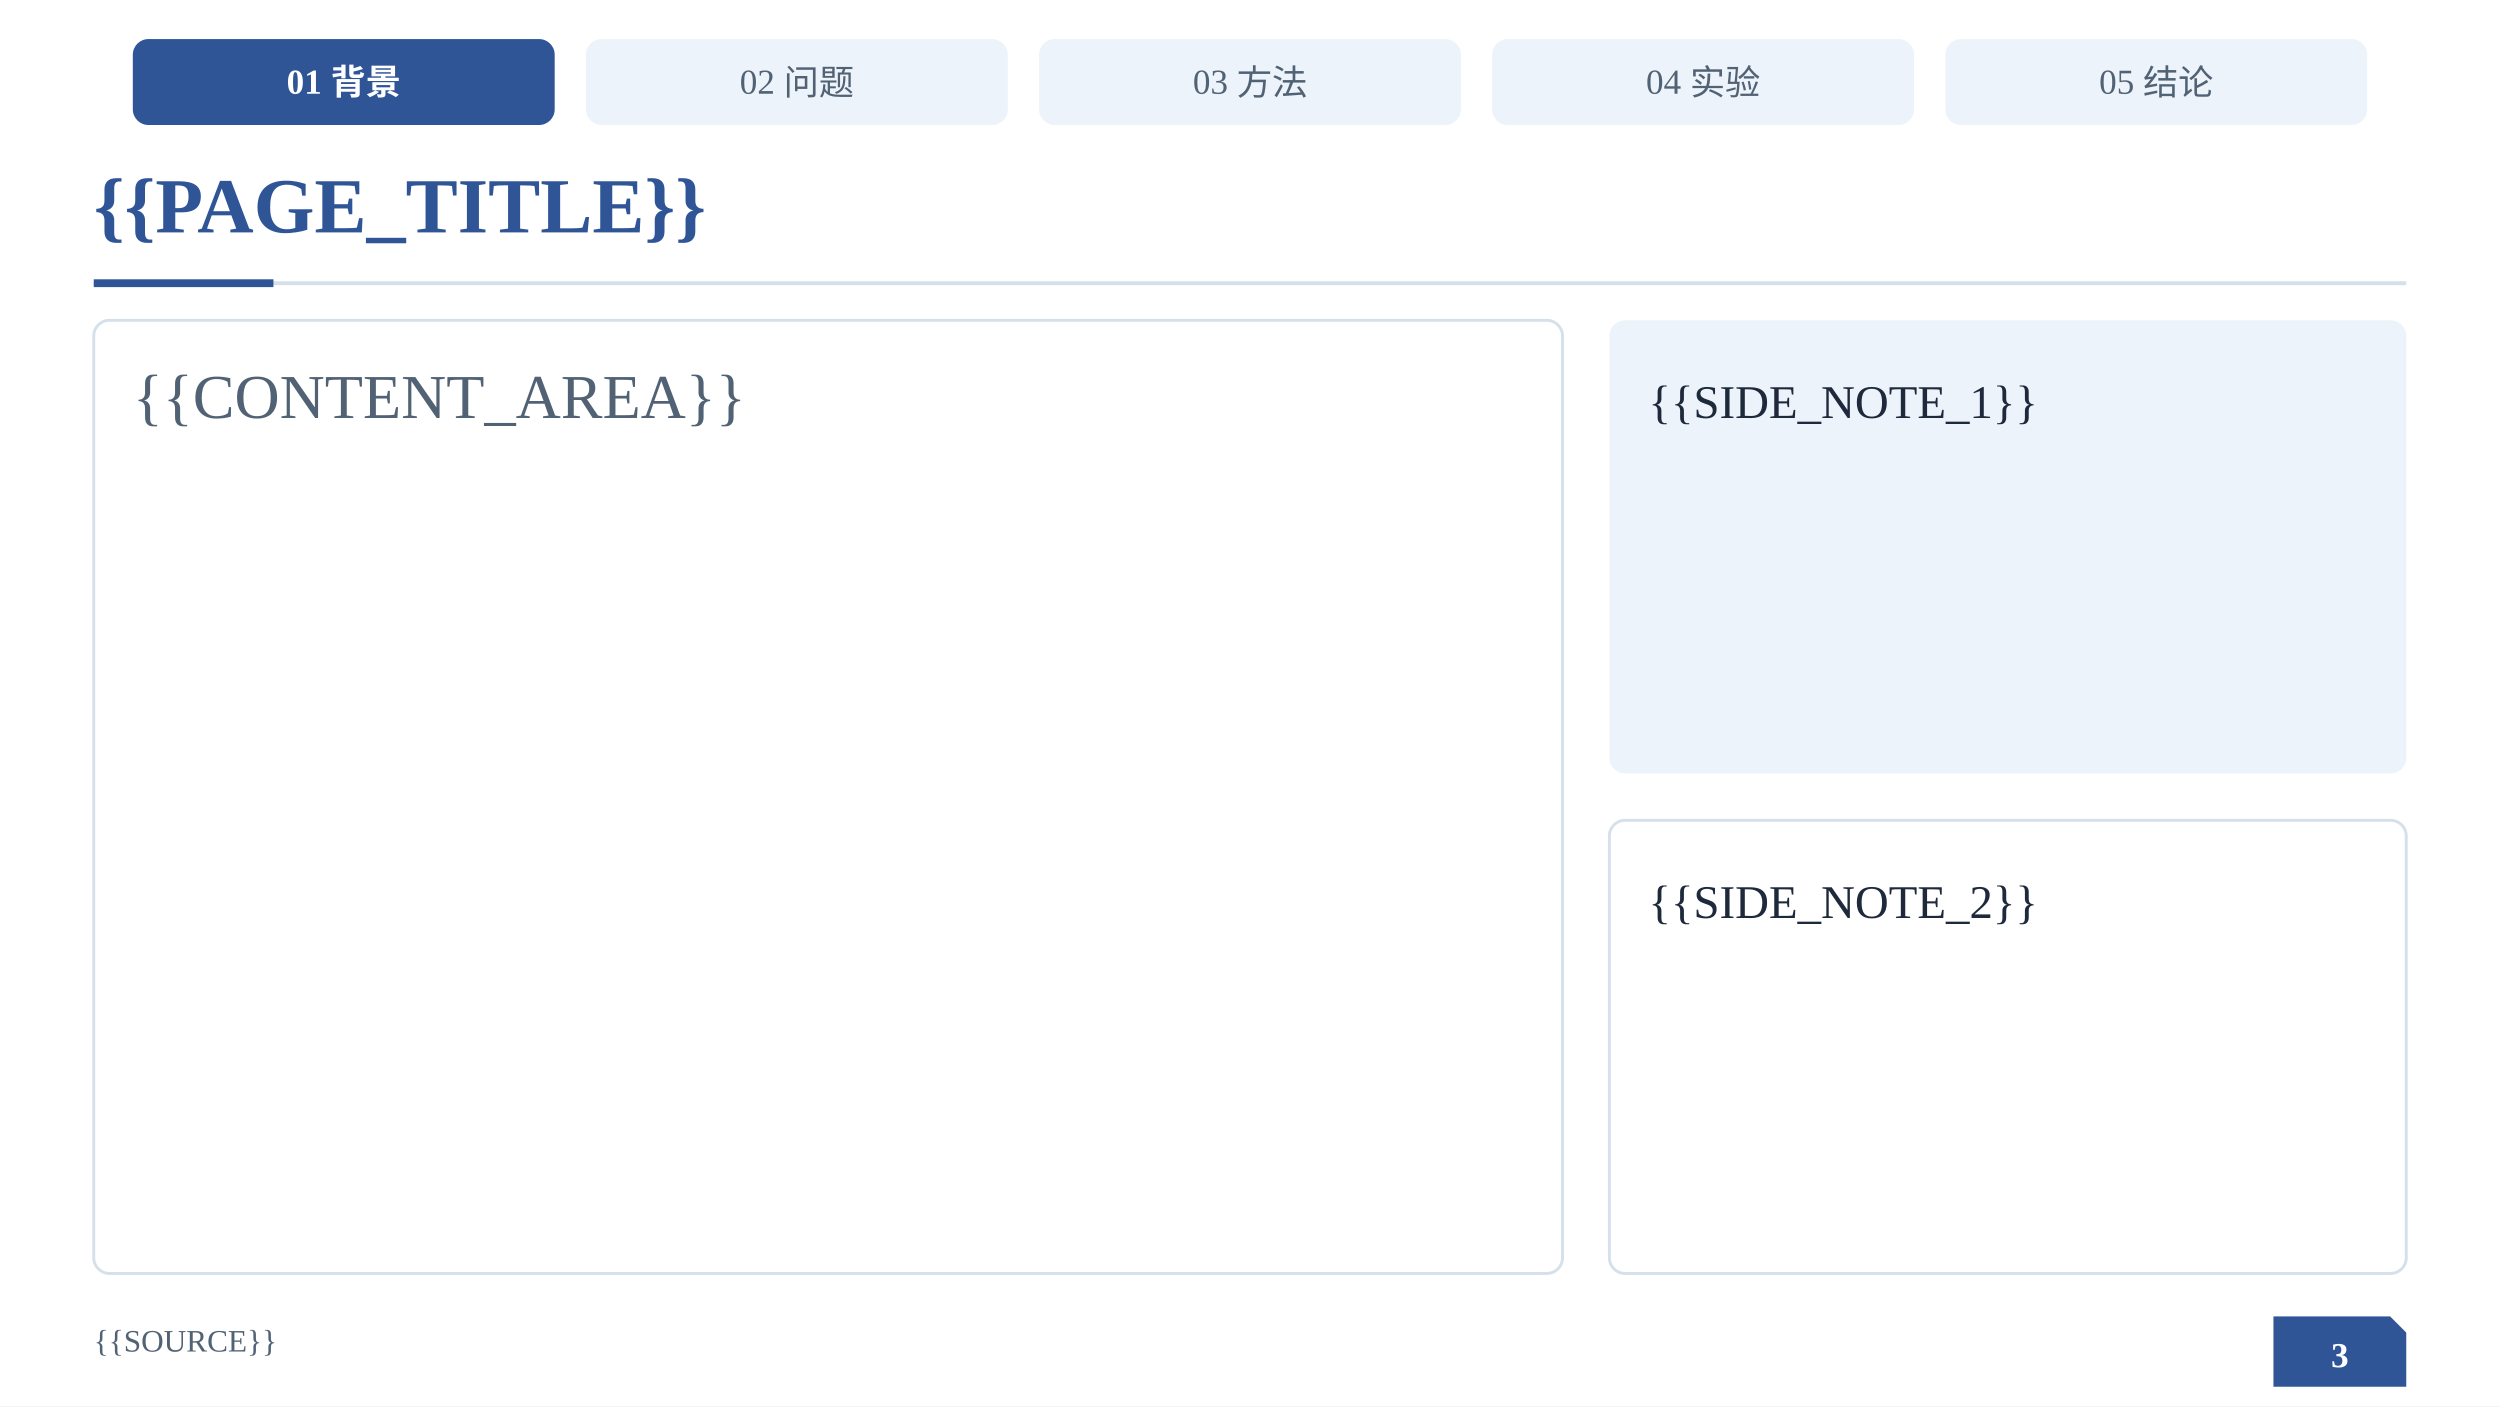
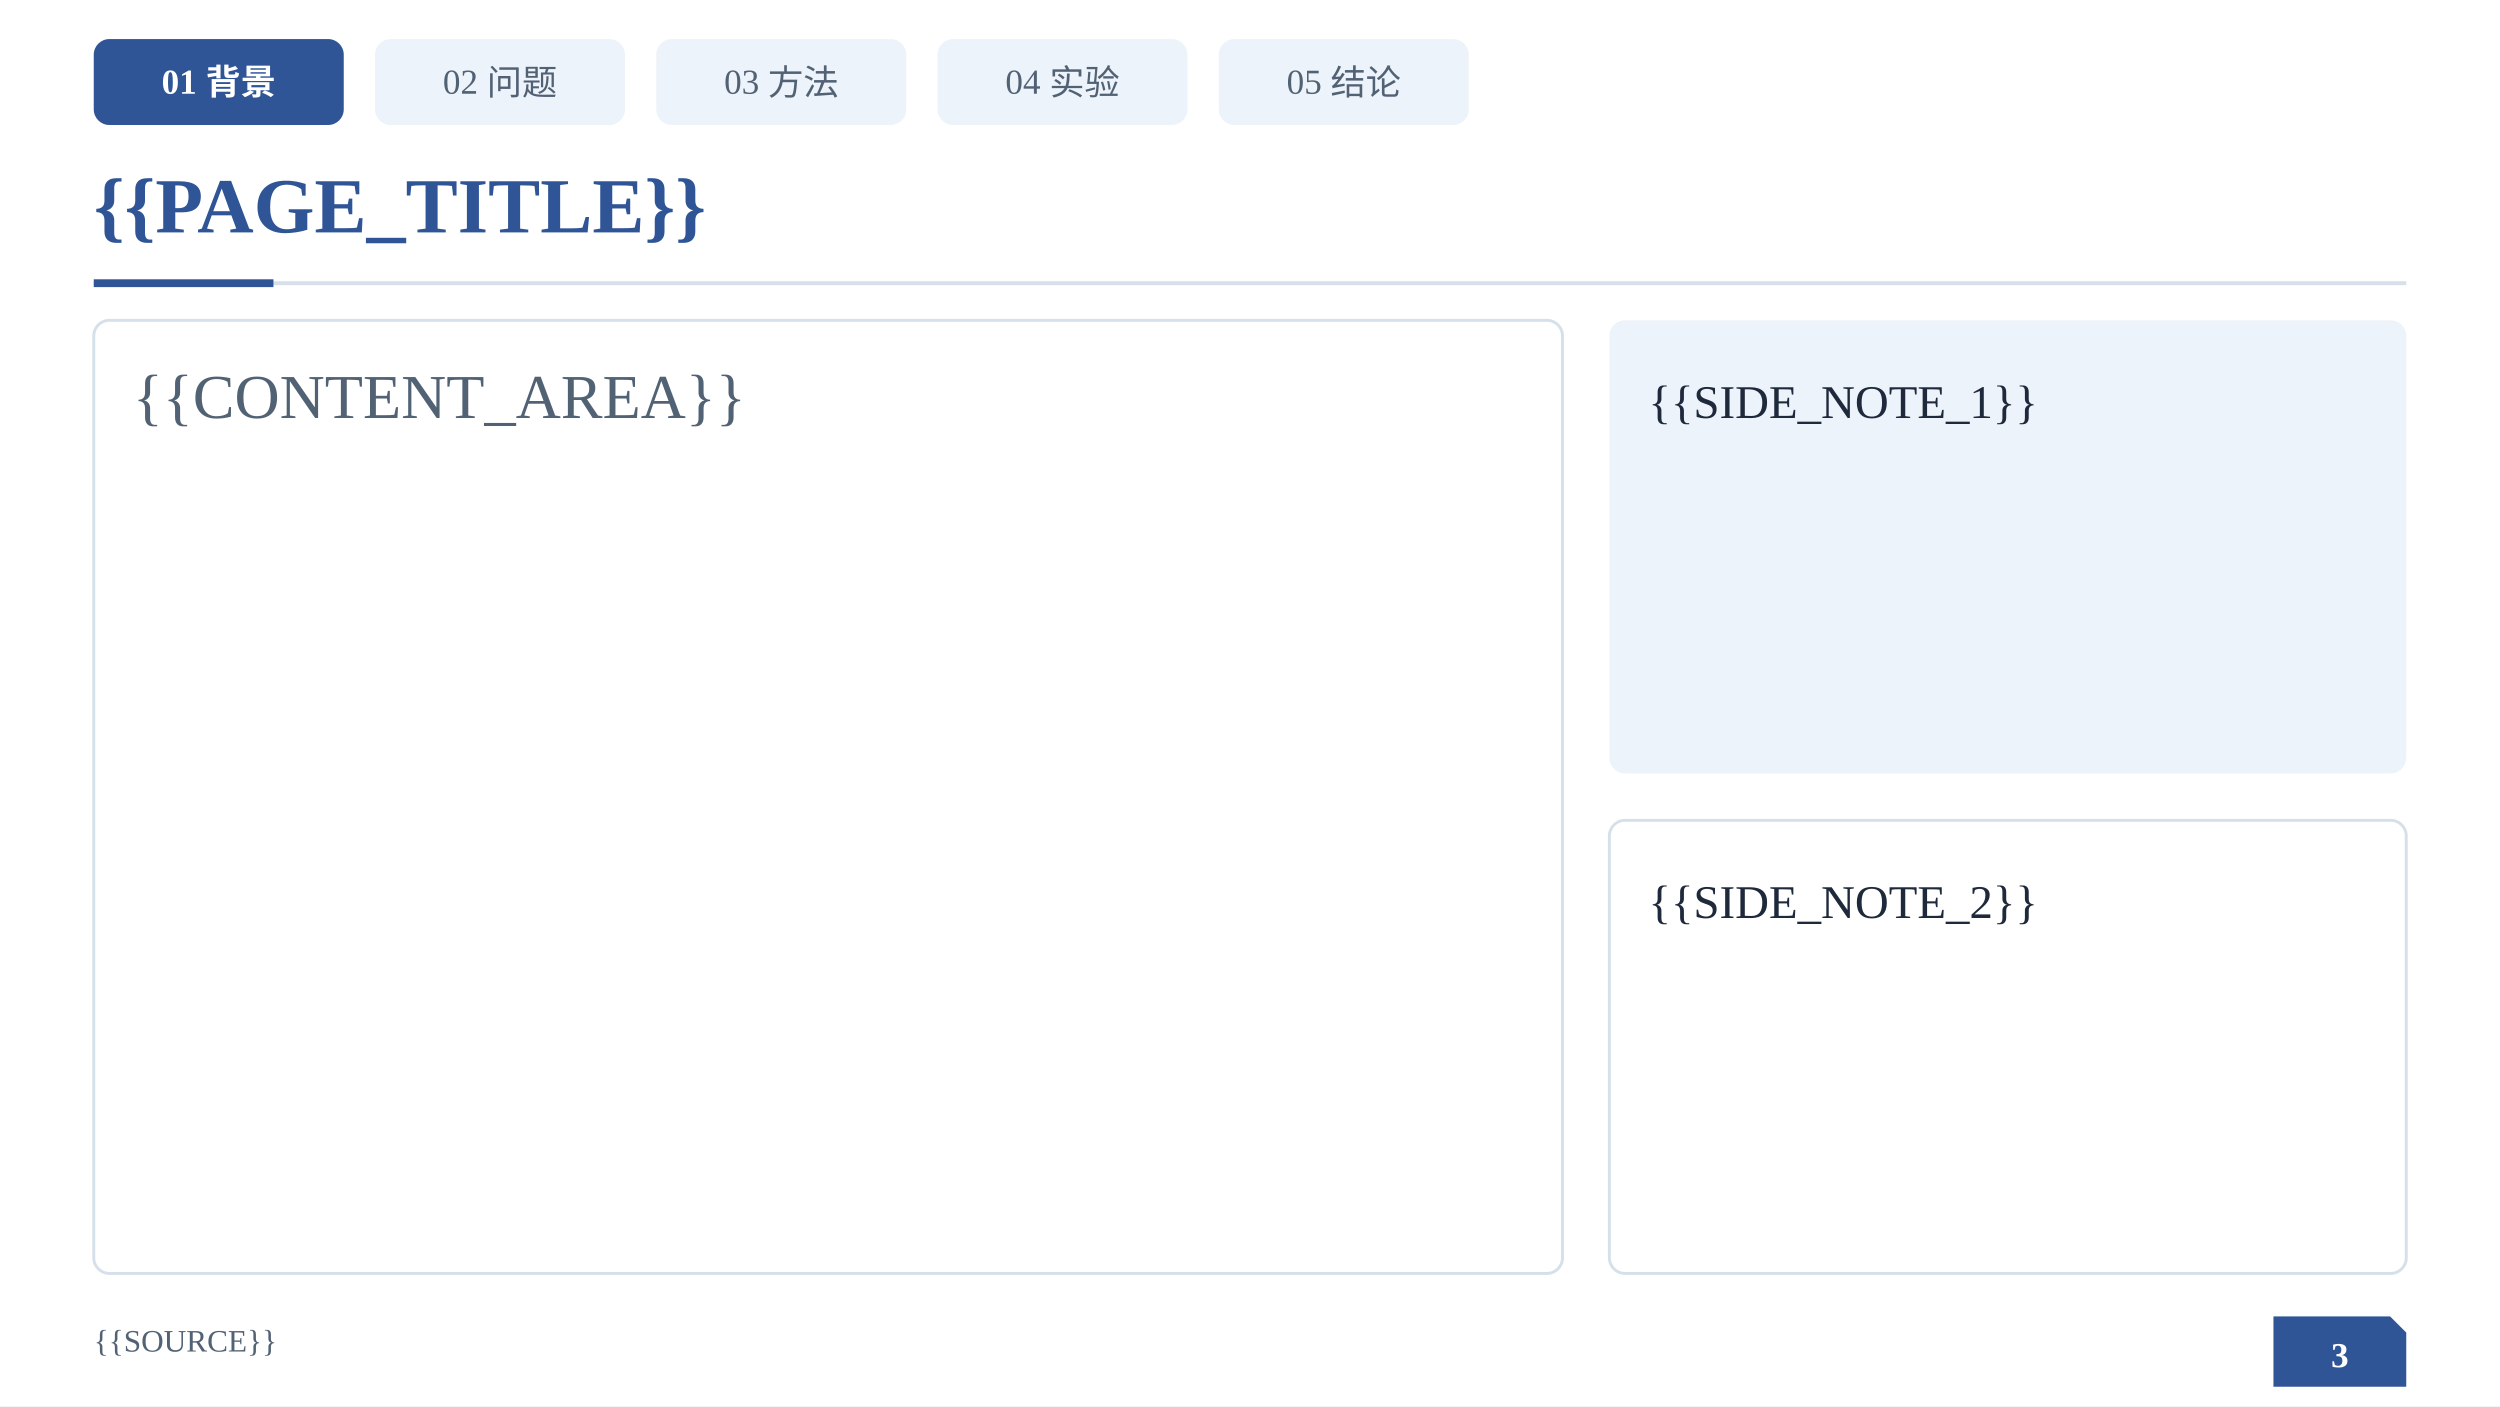
<svg xmlns="http://www.w3.org/2000/svg" viewBox="0 0 1280 720" font-family="Times New Roman, Microsoft YaHei" data-pptx-master="academic-navigator" data-pptx-master-name="Academic Navigator" data-pptx-layout="evidence-notes" data-pptx-layout-name="Evidence with notes">
  <rect id="master-background" x="0" y="0" width="1280" height="720" fill="#FFFFFF" data-pptx-layer="master" data-pptx-editable="false" />
  <g id="page-number-panel" data-pptx-authoring="preset" data-pptx-object="shape" data-pptx-prst="snip1Rect" data-pptx-frame="1164 674 68 36" data-pptx-av-adj="val 23000" fill="#2F5597" stroke="none" data-pptx-layer="master" data-pptx-editable="false">
    <path d="M 1164 674 L 1223.72 674 L 1232 682.28 L 1232 710 L 1164 710 Z" />
  </g>
  <line id="title-rule" x1="48" y1="145" x2="1232" y2="145" stroke="#D6E0EA" stroke-width="2" data-pptx-layer="layout" data-pptx-editable="false" />
  <line id="title-rule-accent" x1="48" y1="145" x2="140" y2="145" stroke="#2F5597" stroke-width="4" data-pptx-layer="layout" data-pptx-editable="false" />
  <rect id="evidence-outline" x="48" y="164" width="752" height="488" rx="8" fill="#FFFFFF" stroke="#D6E0EA" stroke-width="1.5" data-pptx-layer="layout" data-pptx-editable="false" />
  <rect id="note-one-panel" x="824" y="164" width="408" height="232" rx="8" fill="#EDF3FA" data-pptx-layer="layout" data-pptx-editable="false" />
  <rect id="note-two-panel" x="824" y="420" width="408" height="232" rx="8" fill="#FFFFFF" stroke="#D6E0EA" stroke-width="1.5" data-pptx-layer="layout" data-pptx-editable="false" />
-   <g id="navigation" data-pptx-bounds="68 20 1144 44" data-pptx-role="header" font-size="18">
-     <rect x="68" y="20" width="216" height="44" rx="8" fill="#2F5597" />
-     <text x="176" y="48" text-anchor="middle" fill="#FFFFFF" font-weight="bold">01 背景</text>
-     <rect x="300" y="20" width="216" height="44" rx="8" fill="#EDF3FA" />
-     <text x="408" y="48" text-anchor="middle" fill="#526275">02 问题</text>
-     <rect x="532" y="20" width="216" height="44" rx="8" fill="#EDF3FA" />
-     <text x="640" y="48" text-anchor="middle" fill="#526275">03 方法</text>
-     <rect x="764" y="20" width="216" height="44" rx="8" fill="#EDF3FA" />
-     <text x="872" y="48" text-anchor="middle" fill="#526275">04 实验</text>
-     <rect x="996" y="20" width="216" height="44" rx="8" fill="#EDF3FA" />
-     <text x="1104" y="48" text-anchor="middle" fill="#526275">05 结论</text>
+   <g id="navigation" data-pptx-bounds="48 20 704 44" data-pptx-role="header" font-size="18">
+     <rect x="48" y="20" width="128" height="44" rx="8" fill="#2F5597" />
+     <text x="112" y="48" text-anchor="middle" fill="#FFFFFF" font-weight="bold">01 背景</text>
+     <rect x="192" y="20" width="128" height="44" rx="8" fill="#EDF3FA" />
+     <text x="256" y="48" text-anchor="middle" fill="#526275">02 问题</text>
+     <rect x="336" y="20" width="128" height="44" rx="8" fill="#EDF3FA" />
+     <text x="400" y="48" text-anchor="middle" fill="#526275">03 方法</text>
+     <rect x="480" y="20" width="128" height="44" rx="8" fill="#EDF3FA" />
+     <text x="544" y="48" text-anchor="middle" fill="#526275">04 实验</text>
+     <rect x="624" y="20" width="128" height="44" rx="8" fill="#EDF3FA" />
+     <text x="688" y="48" text-anchor="middle" fill="#526275">05 结论</text>
  </g>
  <g id="page-title" data-pptx-placeholder="title" data-pptx-bounds="48 82 1184 52">
    <text data-pptx-carrier="true" x="48" y="119" font-size="40" fill="#2F5597" font-weight="bold">{{PAGE_TITLE}}</text>
  </g>
  <g id="evidence-slot" data-pptx-placeholder="object" data-pptx-idx="3" data-pptx-bounds="68 184 712 448">
    <text data-pptx-carrier="true" x="68" y="214" font-size="32" fill="#526275">{{CONTENT_AREA}}</text>
  </g>
  <g id="note-one" data-pptx-placeholder="body" data-pptx-idx="1" data-pptx-bounds="844 184 368 192">
    <text data-pptx-carrier="true" x="844" y="214" font-size="24" fill="#1E293B">{{SIDE_NOTE_1}}</text>
  </g>
  <g id="note-two" data-pptx-placeholder="body" data-pptx-idx="2" data-pptx-bounds="844 440 368 192">
    <text data-pptx-carrier="true" x="844" y="470" font-size="24" fill="#1E293B">{{SIDE_NOTE_2}}</text>
  </g>
  <g id="source-footer" data-pptx-placeholder="footer" data-pptx-bounds="48 675 1080 30" data-pptx-idx="90">
    <text data-pptx-carrier="true" x="48" y="692" font-size="16" fill="#526275">{{SOURCE}}</text>
  </g>
  <g id="slide-number" data-pptx-placeholder="slide-number" data-pptx-bounds="1172 680 52 26" data-pptx-idx="99">
    <text data-pptx-carrier="true" x="1198" y="700" text-anchor="middle" font-size="18" fill="#FFFFFF" font-weight="bold">3</text>
  </g>
</svg>
